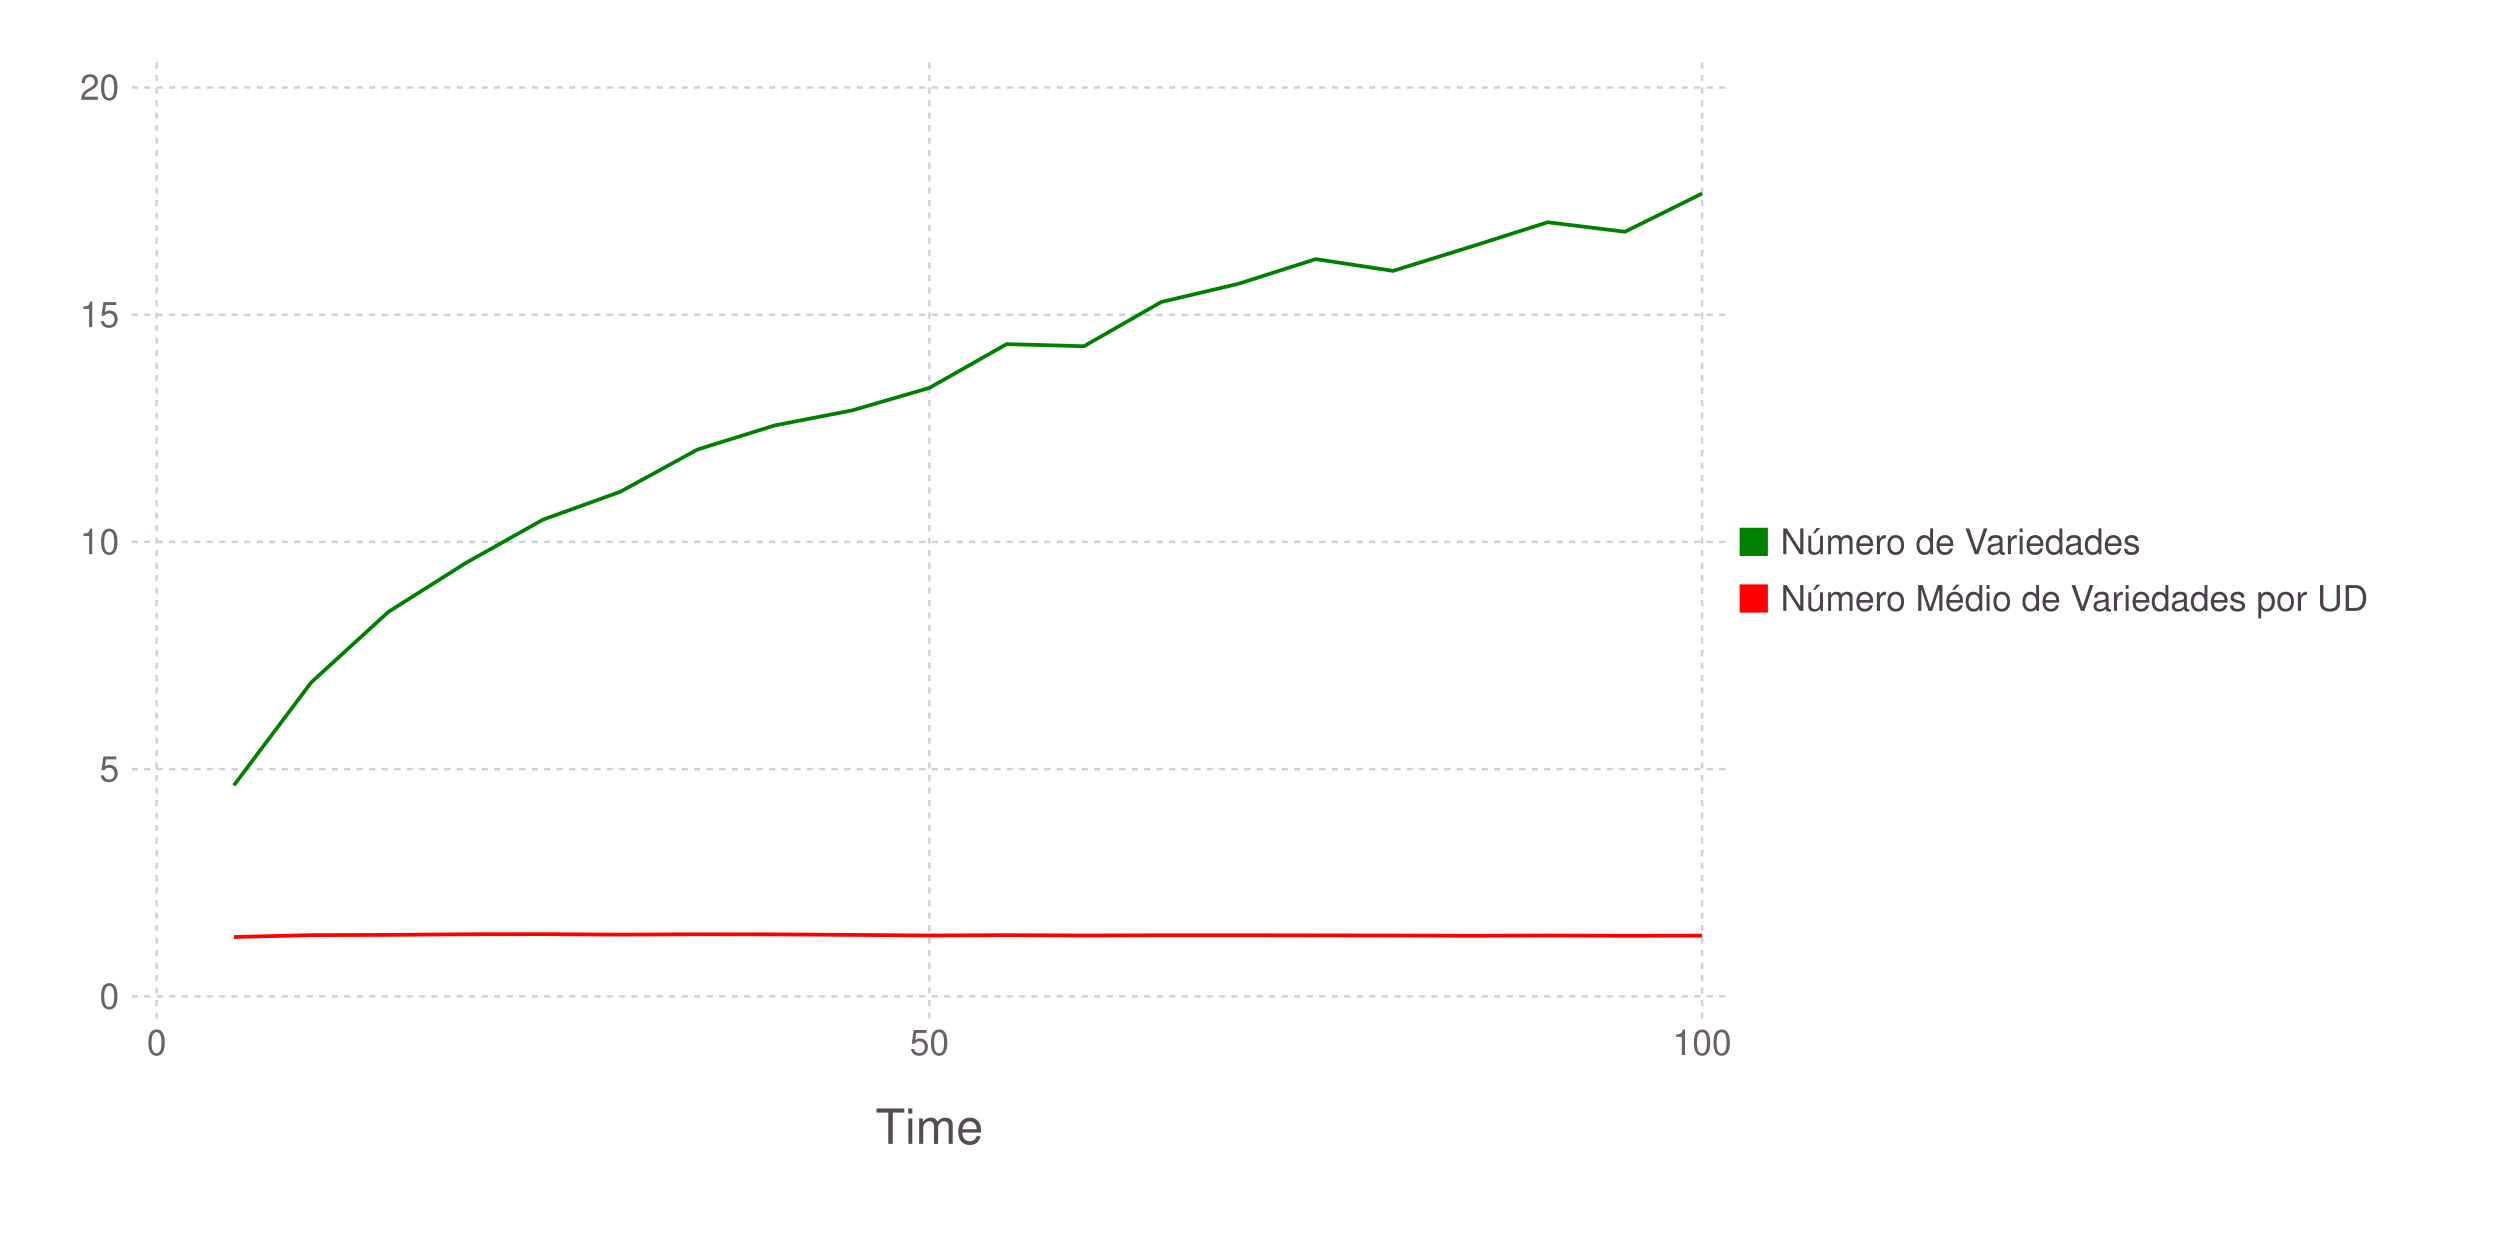
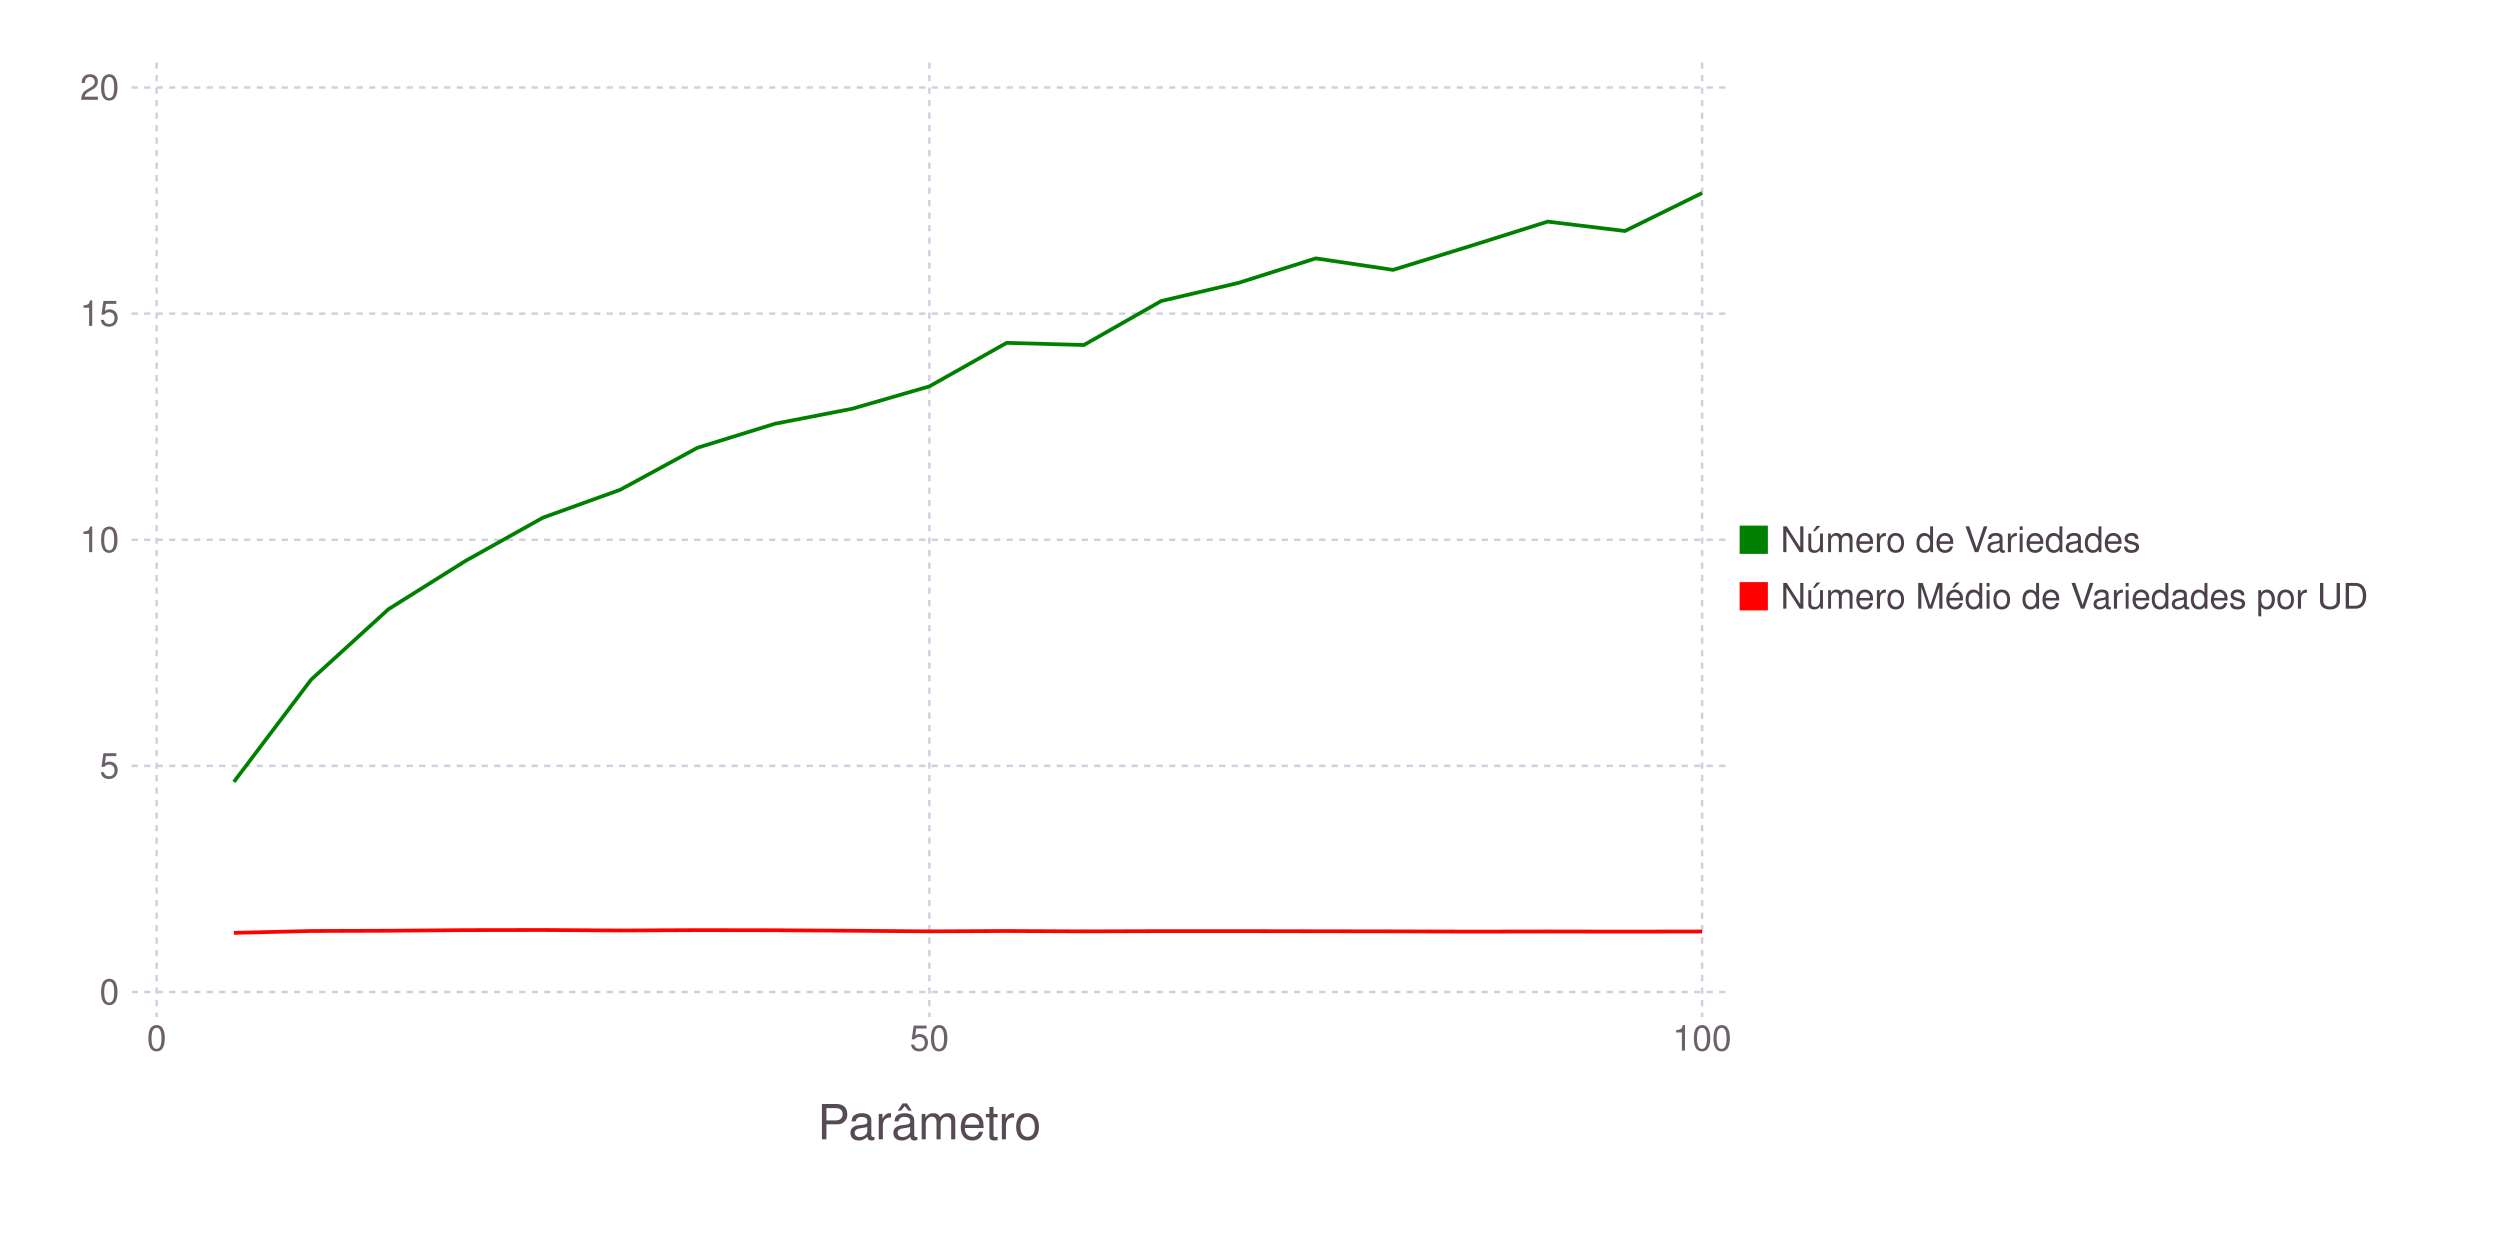
<svg xmlns="http://www.w3.org/2000/svg" version="1.2" width="200mm" height="100mm" viewBox="0 0 200 100" stroke="none" fill="#000000" stroke-width="0.3" font-size="3.88">
-   <g class="plotroot xscalable yscalable" id="img-500c16e2-1">
-     <g font-size="3.88" font-family="'PT Sans','Helvetica Neue','Helvetica',sans-serif" fill="#564A55" stroke="#000000" stroke-opacity="0.000" id="img-500c16e2-2">
-       <text x="74.35" y="89.18" text-anchor="middle" dy="0.6em">Time</text>
+   <g class="plotroot xscalable yscalable" id="img-d1f7a334-1">
+     <g font-size="3.88" font-family="'PT Sans','Helvetica Neue','Helvetica',sans-serif" fill="#564A55" stroke="#000000" stroke-opacity="0.000" id="img-d1f7a334-2">
+       <text x="74.35" y="88.82" text-anchor="middle" dy="0.6em">Parâmetro</text>
    </g>
-     <g class="guide xlabels" font-size="2.82" font-family="'PT Sans Caption','Helvetica Neue','Helvetica',sans-serif" fill="#6C606B" id="img-500c16e2-3">
-       <text x="12.53" y="82.71" text-anchor="middle" dy="0.6em">0</text>
-       <text x="74.35" y="82.71" text-anchor="middle" dy="0.6em">50</text>
-       <text x="136.17" y="82.71" text-anchor="middle" dy="0.6em">100</text>
+     <g class="guide xlabels" font-size="2.82" font-family="'PT Sans Caption','Helvetica Neue','Helvetica',sans-serif" fill="#6C606B" id="img-d1f7a334-3">
+       <text x="12.53" y="82.36" text-anchor="middle" dy="0.6em">0</text>
+       <text x="74.35" y="82.36" text-anchor="middle" dy="0.6em">50</text>
+       <text x="136.17" y="82.36" text-anchor="middle" dy="0.6em">100</text>
    </g>
-     <g class="guide colorkey" id="img-500c16e2-4">
-       <g fill="#4C404B" font-size="2.82" font-family="'PT Sans','Helvetica Neue','Helvetica',sans-serif" id="img-500c16e2-5">
-         <text x="142.44" y="43.35" dy="0.35em">Número de Variedades</text>
-         <text x="142.44" y="47.88" dy="0.35em">Número Médio de Variedades por UD</text>
+     <g class="guide colorkey" id="img-d1f7a334-4">
+       <g fill="#4C404B" font-size="2.82" font-family="'PT Sans','Helvetica Neue','Helvetica',sans-serif" id="img-d1f7a334-5">
+         <text x="142.44" y="43.18" dy="0.35em">Número de Variedades</text>
+         <text x="142.44" y="47.71" dy="0.35em">Número Médio de Variedades por UD</text>
      </g>
-       <g stroke="#000000" stroke-opacity="0.000" id="img-500c16e2-6">
-         <rect x="139.17" y="42.22" width="2.26" height="2.26" fill="#008000" />
-         <rect x="139.17" y="46.75" width="2.26" height="2.26" fill="#FF0000" />
+       <g stroke="#000000" stroke-opacity="0.000" id="img-d1f7a334-6">
+         <rect x="139.17" y="42.05" width="2.26" height="2.26" fill="#008000" />
+         <rect x="139.17" y="46.57" width="2.26" height="2.26" fill="#FF0000" />
      </g>
-       <g fill="#362A35" font-size="3.88" font-family="'PT Sans','Helvetica Neue','Helvetica',sans-serif" stroke="#000000" stroke-opacity="0.000" id="img-500c16e2-7">
-         <text x="139.17" y="36.83" />
+       <g fill="#362A35" font-size="3.88" font-family="'PT Sans','Helvetica Neue','Helvetica',sans-serif" stroke="#000000" stroke-opacity="0.000" id="img-d1f7a334-7">
+         <text x="139.17" y="36.65" />
      </g>
    </g>
-     <g clip-path="url(#img-500c16e2-8)">
-       <g id="img-500c16e2-9">
-         <g pointer-events="visible" opacity="1" fill="#000000" fill-opacity="0.000" stroke="#000000" stroke-opacity="0.000" class="guide background" id="img-500c16e2-10">
-           <rect x="10.53" y="5" width="127.64" height="76.71" />
+     <g clip-path="url(#img-d1f7a334-8)">
+       <g id="img-d1f7a334-9">
+         <g pointer-events="visible" opacity="1" fill="#000000" fill-opacity="0.000" stroke="#000000" stroke-opacity="0.000" class="guide background" id="img-d1f7a334-10">
+           <rect x="10.53" y="5" width="127.64" height="76.36" />
        </g>
-         <g class="guide ygridlines xfixed" stroke-dasharray="0.5,0.5" stroke-width="0.2" stroke="#D0D0E0" id="img-500c16e2-11">
-           <path fill="none" d="M10.53,79.71 L 138.17 79.71" />
-           <path fill="none" d="M10.53,61.53 L 138.17 61.53" />
-           <path fill="none" d="M10.53,43.35 L 138.17 43.35" />
-           <path fill="none" d="M10.53,25.18 L 138.17 25.18" />
+         <g class="guide ygridlines xfixed" stroke-dasharray="0.5,0.5" stroke-width="0.2" stroke="#D0D0E0" id="img-d1f7a334-11">
+           <path fill="none" d="M10.53,79.36 L 138.17 79.36" />
+           <path fill="none" d="M10.53,61.27 L 138.17 61.27" />
+           <path fill="none" d="M10.53,43.18 L 138.17 43.18" />
+           <path fill="none" d="M10.53,25.09 L 138.17 25.09" />
          <path fill="none" d="M10.53,7 L 138.17 7" />
        </g>
-         <g class="guide xgridlines yfixed" stroke-dasharray="0.5,0.5" stroke-width="0.2" stroke="#D0D0E0" id="img-500c16e2-12">
-           <path fill="none" d="M12.53,5 L 12.53 81.71" />
-           <path fill="none" d="M74.35,5 L 74.35 81.71" />
-           <path fill="none" d="M136.17,5 L 136.17 81.71" />
+         <g class="guide xgridlines yfixed" stroke-dasharray="0.5,0.5" stroke-width="0.2" stroke="#D0D0E0" id="img-d1f7a334-12">
+           <path fill="none" d="M12.53,5 L 12.53 81.36" />
+           <path fill="none" d="M74.35,5 L 74.35 81.36" />
+           <path fill="none" d="M136.17,5 L 136.17 81.36" />
        </g>
-         <g class="plotpanel" id="img-500c16e2-13">
-           <g stroke-width="0.3" fill="#000000" fill-opacity="0.000" class="geometry" stroke-dasharray="none" stroke="#FF0000" id="img-500c16e2-14">
-             <path fill="none" d="M18.71,74.96 L 24.89 74.81 31.07 74.79 37.26 74.74 43.44 74.73 49.62 74.77 55.8 74.74 61.99 74.75 68.17 74.79 74.35 74.84 80.53 74.81 86.71 74.84 92.9 74.82 99.08 74.82 105.26 74.83 111.44 74.84 117.63 74.86 123.81 74.84 129.99 74.86 136.17 74.85" />
+         <g class="plotpanel" id="img-d1f7a334-13">
+           <g stroke-width="0.3" fill="#000000" fill-opacity="0.000" class="geometry" stroke-dasharray="none" stroke="#FF0000" id="img-d1f7a334-14">
+             <path fill="none" d="M18.71,74.63 L 24.89 74.48 31.07 74.46 37.26 74.41 43.44 74.4 49.62 74.44 55.8 74.41 61.99 74.42 68.17 74.46 74.35 74.51 80.53 74.48 86.71 74.51 92.9 74.49 99.08 74.49 105.26 74.5 111.44 74.51 117.63 74.53 123.81 74.52 129.99 74.53 136.17 74.52" />
          </g>
-           <g stroke-width="0.3" fill="#000000" fill-opacity="0.000" class="geometry" stroke-dasharray="none" stroke="#008000" id="img-500c16e2-15">
-             <path fill="none" d="M18.71,62.83 L 24.89 54.6 31.07 48.95 37.26 45.04 43.44 41.57 49.62 39.34 55.8 35.96 61.99 34.03 68.17 32.83 74.35 31.03 80.53 27.53 86.71 27.7 92.9 24.16 99.08 22.7 105.26 20.73 111.44 21.67 117.63 19.75 123.81 17.78 129.99 18.54 136.17 15.48" />
+           <g stroke-width="0.3" fill="#000000" fill-opacity="0.000" class="geometry" stroke-dasharray="none" stroke="#008000" id="img-d1f7a334-15">
+             <path fill="none" d="M18.71,62.55 L 24.89 54.37 31.07 48.74 37.26 44.86 43.44 41.41 49.62 39.18 55.8 35.82 61.99 33.9 68.17 32.7 74.35 30.91 80.53 27.43 86.71 27.6 92.9 24.08 99.08 22.63 105.26 20.67 111.44 21.59 117.63 19.68 123.81 17.73 129.99 18.48 136.17 15.44" />
          </g>
        </g>
      </g>
    </g>
-     <g class="guide ylabels" font-size="2.82" font-family="'PT Sans Caption','Helvetica Neue','Helvetica',sans-serif" fill="#6C606B" id="img-500c16e2-16">
-       <text x="9.53" y="79.71" text-anchor="end" dy="0.35em">0</text>
-       <text x="9.53" y="61.53" text-anchor="end" dy="0.35em">5</text>
-       <text x="9.53" y="43.35" text-anchor="end" dy="0.35em">10</text>
-       <text x="9.53" y="25.18" text-anchor="end" dy="0.35em">15</text>
+     <g class="guide ylabels" font-size="2.82" font-family="'PT Sans Caption','Helvetica Neue','Helvetica',sans-serif" fill="#6C606B" id="img-d1f7a334-16">
+       <text x="9.53" y="79.36" text-anchor="end" dy="0.35em">0</text>
+       <text x="9.53" y="61.27" text-anchor="end" dy="0.35em">5</text>
+       <text x="9.53" y="43.18" text-anchor="end" dy="0.35em">10</text>
+       <text x="9.53" y="25.09" text-anchor="end" dy="0.35em">15</text>
      <text x="9.53" y="7" text-anchor="end" dy="0.35em">20</text>
    </g>
  </g>
  <defs>
-     <clipPath id="img-500c16e2-8">
-       <path d="M10.53,5 L 138.17 5 138.17 81.71 10.53 81.71" />
+     <clipPath id="img-d1f7a334-8">
+       <path d="M10.53,5 L 138.17 5 138.17 81.36 10.53 81.36" />
    </clipPath>
  </defs>
</svg>
